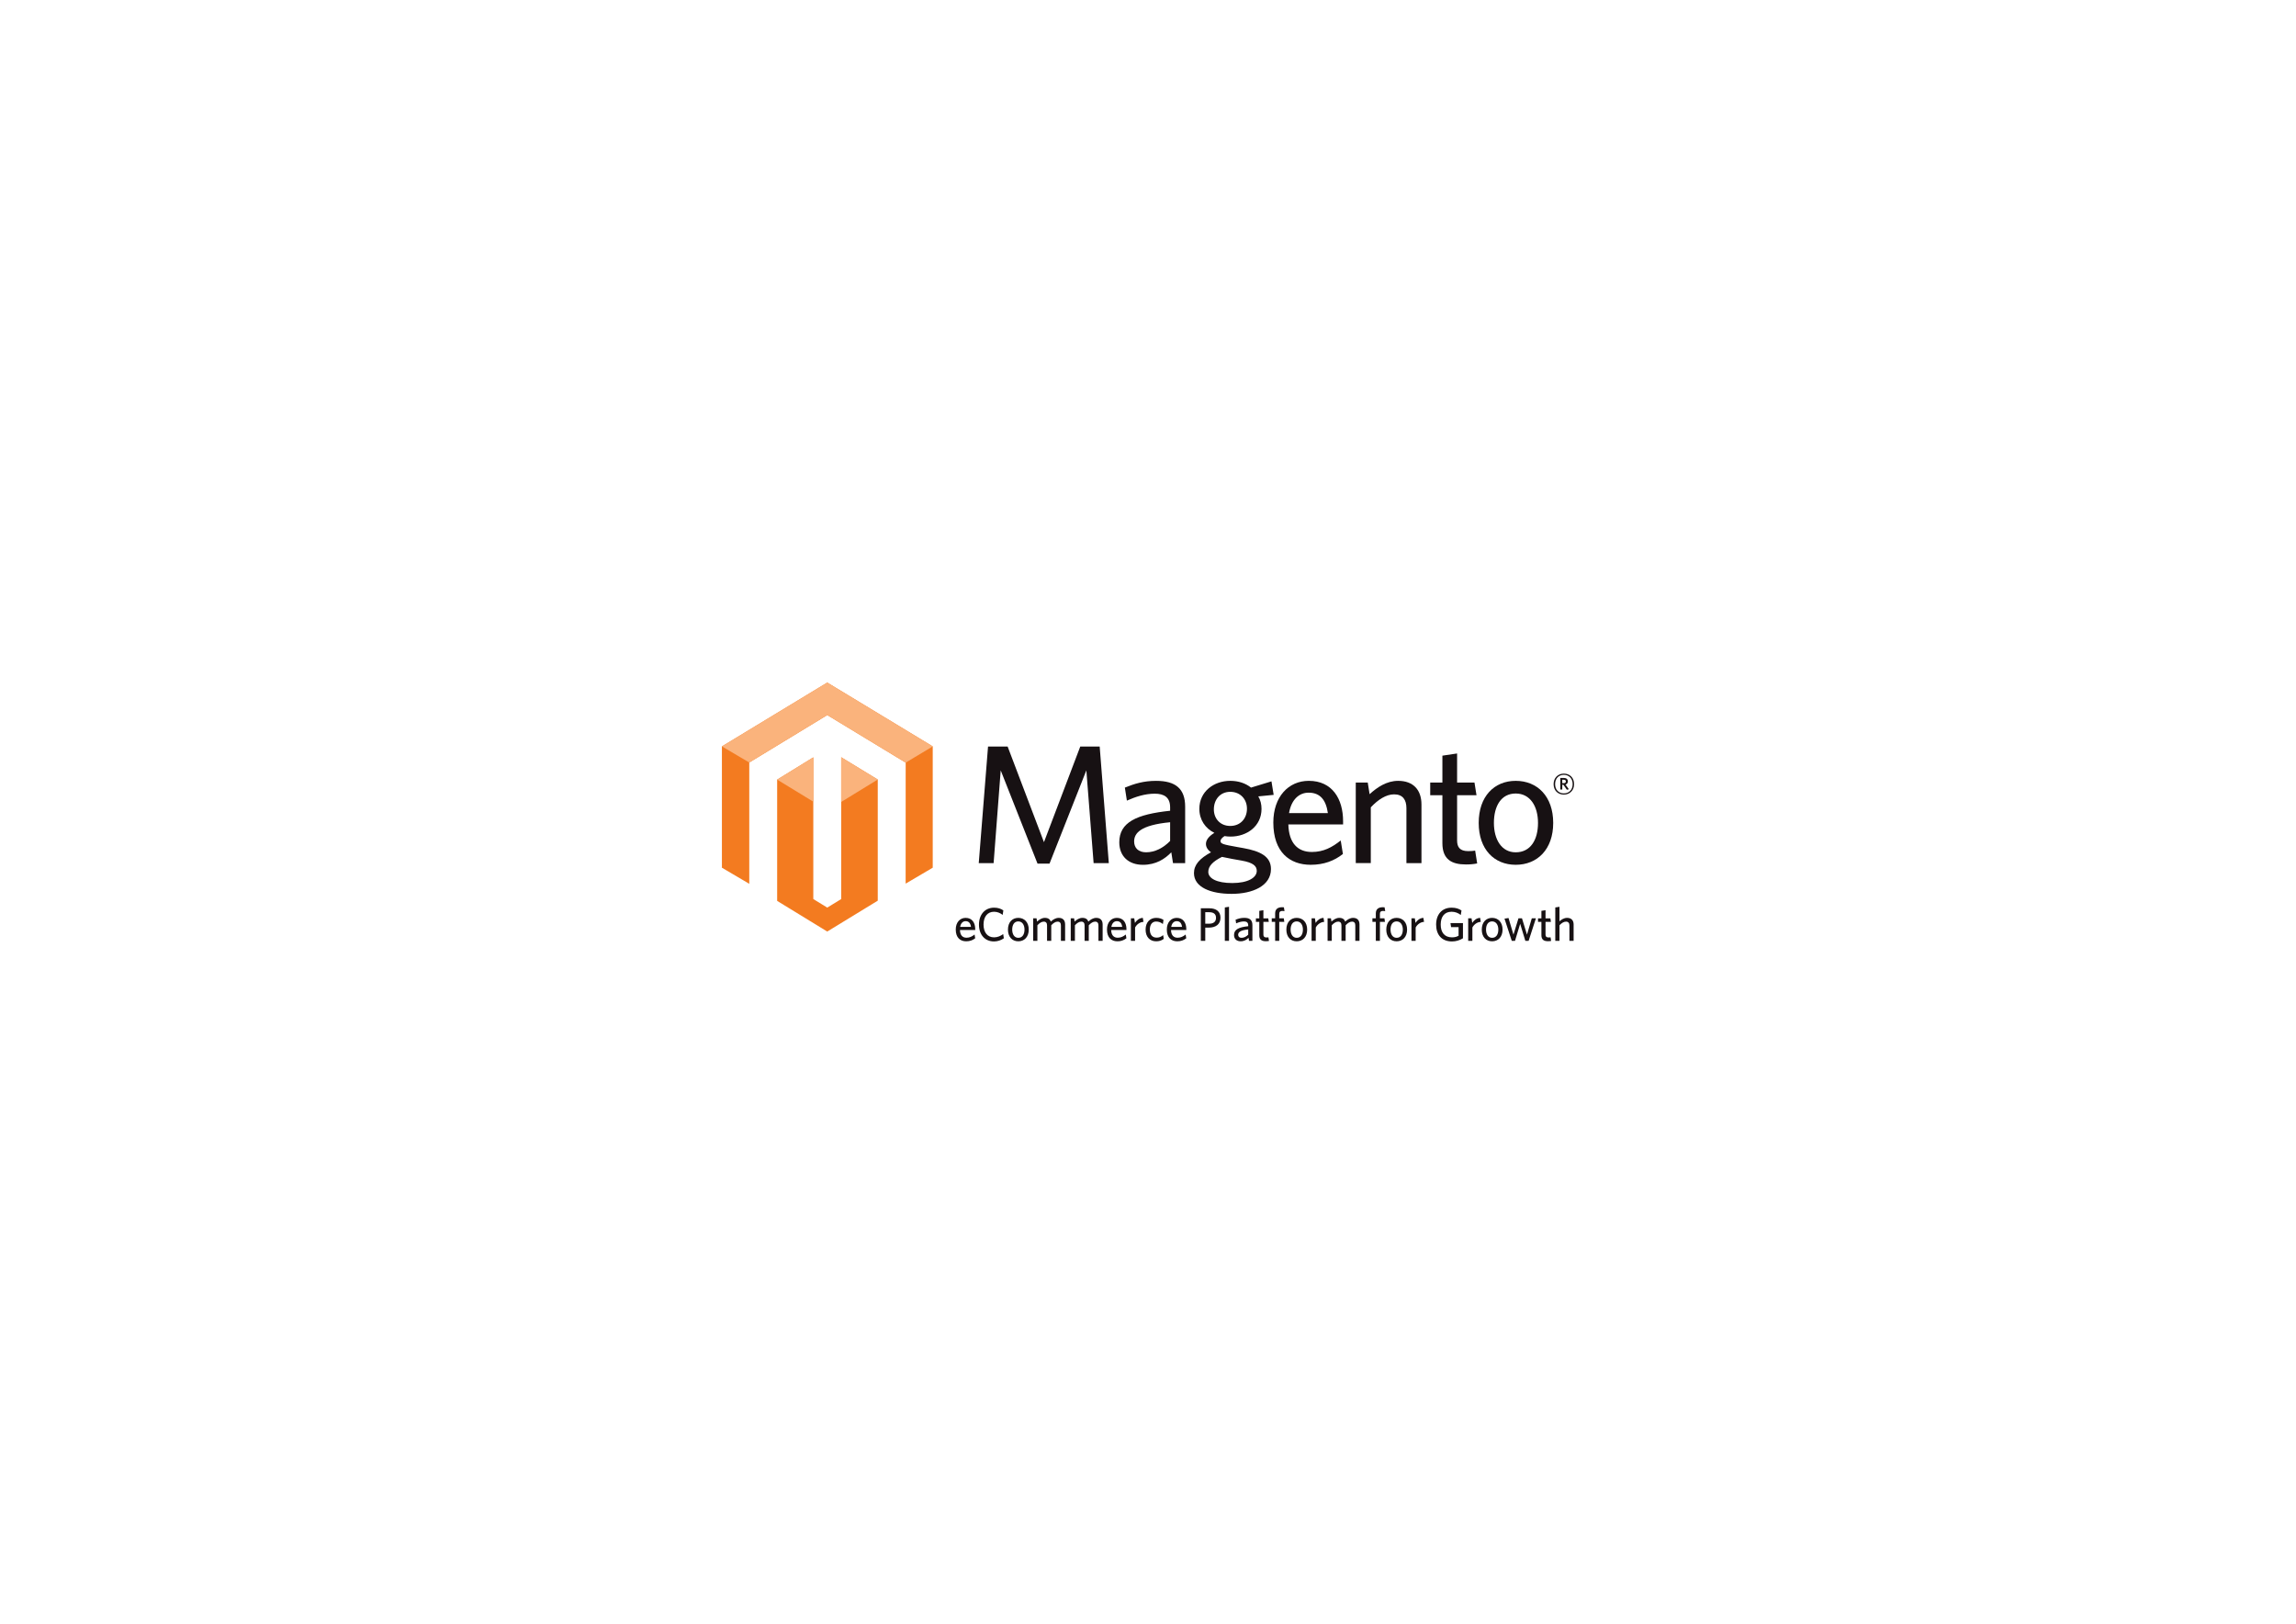
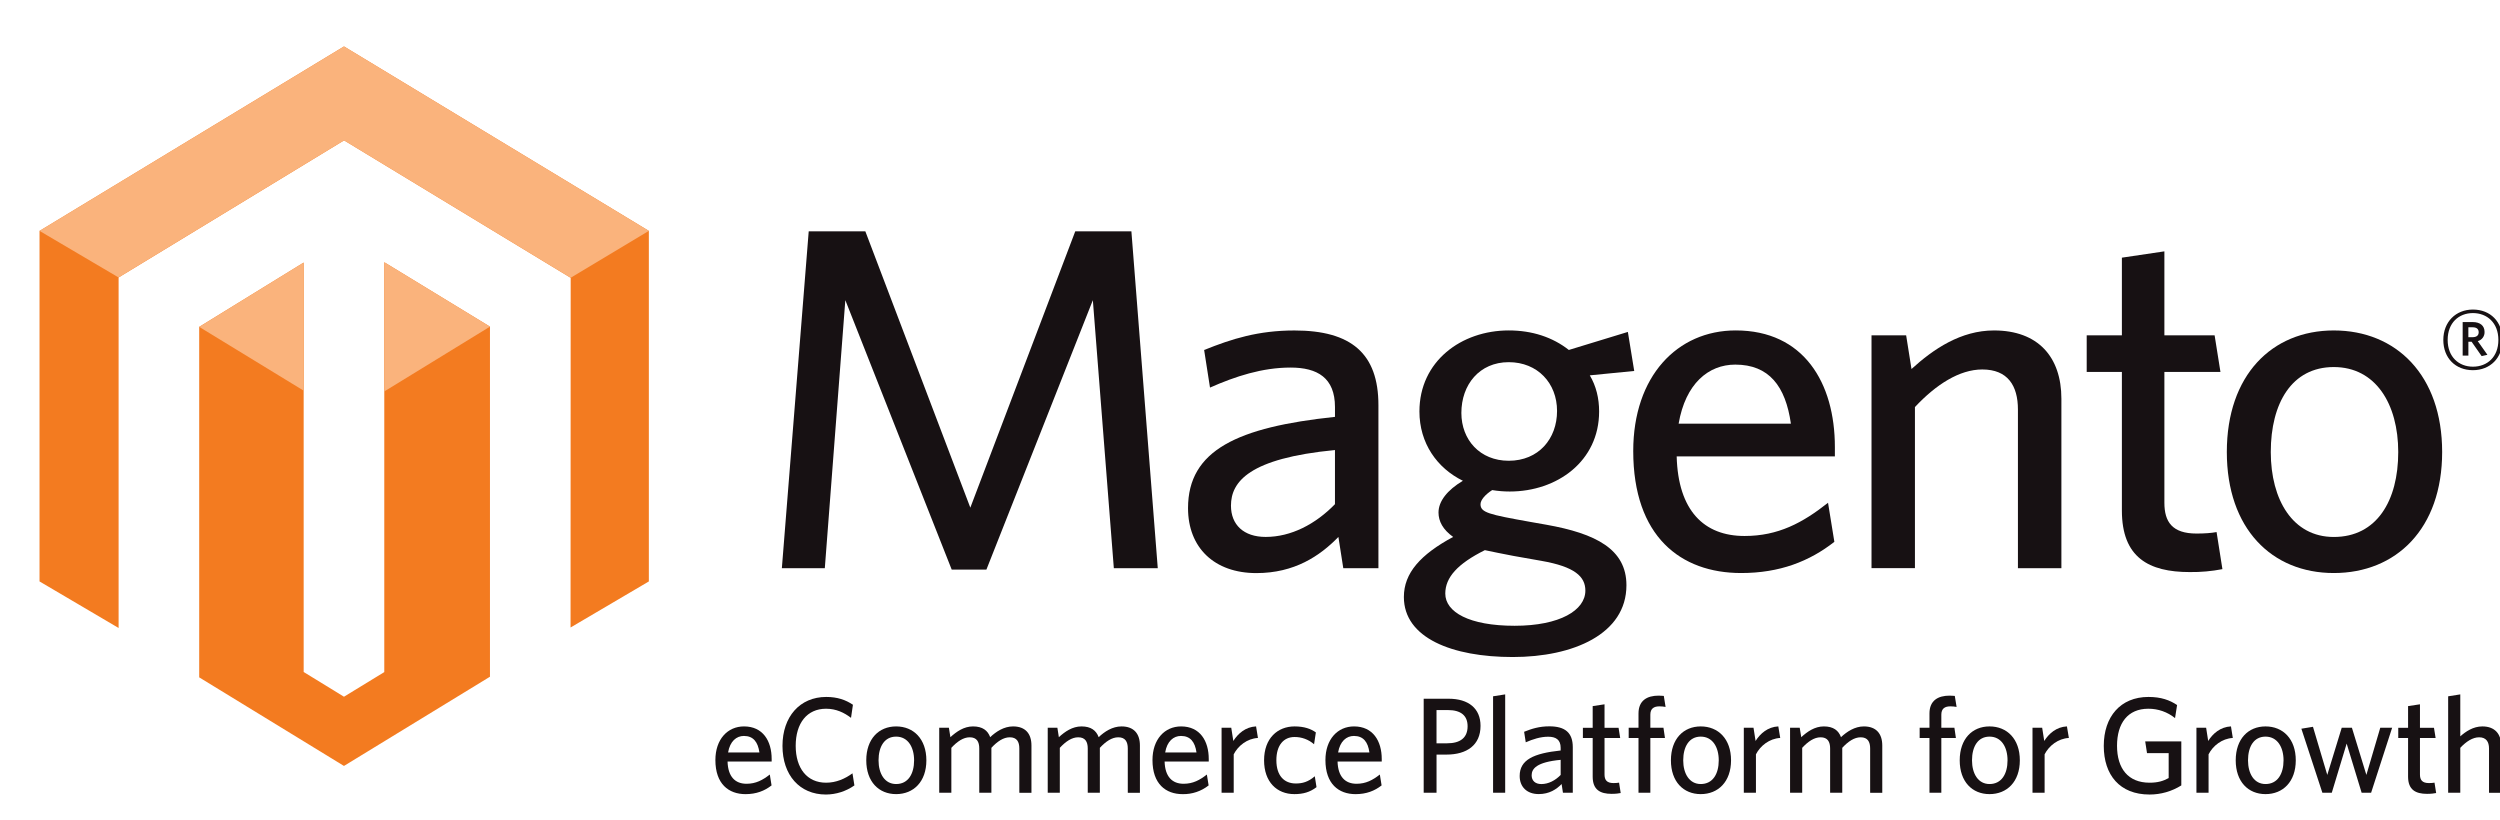
- <svg xmlns="http://www.w3.org/2000/svg" xmlns:xlink="http://www.w3.org/1999/xlink" width="2500" height="1768" viewBox="-99.891 -93.968 323.834 228.975">
+ <svg xmlns="http://www.w3.org/2000/svg" xmlns:xlink="http://www.w3.org/1999/xlink" width="100%" height="100%" viewBox="0 0 122 40">
  <path d="M18.753 12.797v20.001L16.786 34l-1.967-1.207v-19.98l-5.098 3.138v17.104l7.064 4.323 7.125-4.354V15.94l-5.157-3.143zM16.786 2.266L1.929 11.268v17.106l3.859 2.272V13.54L16.79 6.85l11.013 6.68.046.026-.006 17.066 3.821-2.248V11.268L16.786 2.266z" fill="#f37b20" />
  <path d="M31.664 11.267L16.788 2.266 1.929 11.267l3.857 2.273L16.79 6.85l11.059 6.706 3.815-2.289zm-12.911 1.529v6.307l5.158-3.164-5.158-3.143zm-9.031 3.156l5.096 3.112v-6.251l-5.096 3.139z" fill="#fab37c" />
  <path fill="#171113" d="M54.355 27.727l-1.024-13.079-5.195 13.15h-1.692l-5.192-13.15-1.001 13.079h-2.096l1.31-16.437h2.764l5.123 13.484 5.12-13.484h2.74l1.287 16.437z" />
  <defs>
    <path id="a" d="M-99.891-93.968h323.834v228.975H-99.891z" />
  </defs>
  <clipPath id="b">
    <use xlink:href="#a" overflow="visible" />
  </clipPath>
  <path d="M65.146 21.962c-4.192.404-5.075 1.547-5.075 2.715 0 .93.62 1.525 1.693 1.525 1.239 0 2.43-.619 3.382-1.598v-2.642zm.406 5.765l-.238-1.524c-.904.93-2.145 1.764-4.002 1.764-2.051 0-3.336-1.238-3.336-3.17 0-2.834 2.429-3.953 7.171-4.454v-.477c0-1.429-.856-1.929-2.169-1.929-1.381 0-2.69.429-3.93.977l-.286-1.834c1.358-.548 2.646-.953 4.407-.953 2.764 0 4.098 1.119 4.098 3.645v7.957h-1.715v-.002z" clip-path="url(#b)" fill="#171113" />
  <defs>
    <path id="c" d="M-99.891-93.968h323.834v228.975H-99.891z" />
  </defs>
  <clipPath id="d">
    <use xlink:href="#c" overflow="visible" />
  </clipPath>
  <path d="M73.626 17.674c-1.429 0-2.311 1.097-2.311 2.477 0 1.312.906 2.334 2.311 2.334 1.455 0 2.358-1.069 2.358-2.43.001-1.357-.951-2.381-2.358-2.381M70.53 28.966c0 .904 1.168 1.572 3.384 1.572 2.215 0 3.452-.763 3.452-1.715 0-.691-.521-1.168-2.143-1.453l-1.358-.24c-.617-.117-.951-.188-1.404-.283-1.335.666-1.931 1.333-1.931 2.119m8.91-12.768l.31 1.905-2.168.214c.311.524.455 1.12.455 1.763 0 2.431-2.052 3.906-4.361 3.906a5.26 5.26 0 0 1-.857-.07c-.335.215-.57.479-.57.691 0 .404.404.5 2.404.857l.811.143c2.408.43 3.906 1.189 3.906 2.953 0 2.384-2.597 3.503-5.549 3.503-2.955 0-5.312-.929-5.312-2.929 0-1.17.81-2.073 2.404-2.932-.5-.357-.714-.764-.714-1.191 0-.549.429-1.096 1.19-1.549-1.262-.619-2.121-1.834-2.121-3.383 0-2.453 2.05-3.954 4.359-3.954 1.145 0 2.146.333 2.932.953l2.881-.88z" clip-path="url(#d)" fill="#171113" />
  <defs>
    <path id="e" d="M-99.891-93.968h323.834v228.975H-99.891z" />
  </defs>
  <clipPath id="f">
    <use xlink:href="#e" overflow="visible" />
  </clipPath>
  <path d="M84.681 17.793c-1.311 0-2.43.93-2.764 2.883h5.479c-.261-1.835-1.071-2.883-2.715-2.883m4.861 4.479h-7.72c.07 2.646 1.331 3.884 3.312 3.884 1.645 0 2.836-.643 4.074-1.621l.309 1.906c-1.215.952-2.667 1.523-4.549 1.523-2.953 0-5.266-1.785-5.266-5.955 0-3.645 2.145-5.884 5.002-5.884 3.312 0 4.838 2.549 4.838 5.693v.454z" clip-path="url(#f)" fill="#171113" />
  <defs>
    <path id="g" d="M-99.891-93.968h323.834v228.975H-99.891z" />
  </defs>
  <clipPath id="h">
    <use xlink:href="#g" overflow="visible" />
  </clipPath>
  <path d="M98.475 27.727v-7.743c0-1.167-.499-1.954-1.739-1.954-1.119 0-2.263.74-3.287 1.834v7.862H91.33V16.364h1.69l.261 1.644c1.072-.977 2.408-1.882 4.027-1.882 2.143 0 3.288 1.286 3.288 3.335v8.267l-2.121-.001z" clip-path="url(#h)" fill="#171113" />
  <defs>
    <path id="i" d="M-99.891-93.968h323.834v228.975H-99.891z" />
  </defs>
  <clipPath id="j">
    <use xlink:href="#i" overflow="visible" />
  </clipPath>
  <path d="M106.86 27.917c-2.003 0-3.312-.713-3.312-3.002V18.15h-1.717v-1.787h1.717v-3.789l2.074-.308v4.097h2.451l.285 1.787h-2.736v6.385c0 .93.381 1.502 1.568 1.502.383 0 .717-.023.979-.072l.285 1.809a7.873 7.873 0 0 1-1.594.143" clip-path="url(#j)" fill="#171113" />
  <defs>
    <path id="k" d="M-99.891-93.968h323.834v228.975H-99.891z" />
  </defs>
  <clipPath id="l">
    <use xlink:href="#k" overflow="visible" />
  </clipPath>
  <path d="M113.889 17.912c-2.05 0-3.075 1.763-3.075 4.146 0 2.336 1.074 4.146 3.075 4.146 2.096 0 3.145-1.764 3.145-4.146-.001-2.336-1.097-4.146-3.145-4.146m0 10.052c-3.026 0-5.22-2.166-5.22-5.907s2.192-5.931 5.22-5.931c3.05 0 5.288 2.189 5.288 5.931 0 3.741-2.239 5.907-5.288 5.907" clip-path="url(#l)" fill="#171113" />
  <defs>
    <path id="m" d="M-99.891-93.968h323.834v228.975H-99.891z" />
  </defs>
  <clipPath id="n">
    <use xlink:href="#m" overflow="visible" />
  </clipPath>
  <path d="M36.302 35.914c-.366 0-.678.26-.771.805h1.529c-.075-.512-.299-.805-.758-.805m1.355 1.25h-2.152c.02.738.372 1.084.924 1.084.457 0 .79-.179 1.137-.451l.086.531c-.34.266-.745.426-1.27.426-.824 0-1.471-.498-1.471-1.662 0-1.018.599-1.643 1.397-1.643.925 0 1.349.713 1.349 1.59v.125z" clip-path="url(#n)" fill="#171113" />
  <defs>
    <path id="o" d="M-99.891-93.968h323.834v228.975H-99.891z" />
  </defs>
  <clipPath id="p">
    <use xlink:href="#o" overflow="visible" />
  </clipPath>
  <path d="M40.306 38.773c-1.291 0-2.121-.957-2.121-2.373 0-1.423.845-2.389 2.135-2.389.543 0 .949.142 1.303.381l-.093.639c-.333-.254-.726-.445-1.218-.445-.93 0-1.482.705-1.482 1.809s.559 1.801 1.482 1.801c.492 0 .924-.191 1.289-.458l.094.591a2.442 2.442 0 0 1-1.389.444" clip-path="url(#p)" fill="#171113" />
  <defs>
    <path id="q" d="M-99.891-93.968h323.834v228.975H-99.891z" />
  </defs>
  <clipPath id="r">
    <use xlink:href="#q" overflow="visible" />
  </clipPath>
  <path d="M43.731 35.947c-.572 0-.858.492-.858 1.157 0 .651.3 1.157.858 1.157.585 0 .877-.493.877-1.157 0-.651-.306-1.157-.877-1.157m0 2.806c-.844 0-1.457-.605-1.457-1.649 0-1.045.613-1.655 1.457-1.655.85 0 1.476.61 1.476 1.655 0 1.044-.626 1.649-1.476 1.649" clip-path="url(#r)" fill="#171113" />
  <defs>
    <path id="s" d="M-99.891-93.968h323.834v228.975H-99.891z" />
  </defs>
  <clipPath id="t">
    <use xlink:href="#s" overflow="visible" />
  </clipPath>
  <path d="M49.743 38.687v-2.162c0-.326-.121-.545-.466-.545-.313 0-.613.206-.897.514v2.193h-.592v-2.162c0-.326-.12-.545-.466-.545-.312 0-.612.206-.896.514v2.193h-.592v-3.172h.472l.073.459c.3-.271.658-.525 1.104-.525.465 0 .719.199.838.525.286-.271.672-.525 1.117-.525.605 0 .897.359.897.93v2.31l-.592-.002z" clip-path="url(#t)" fill="#171113" />
  <defs>
    <path id="u" d="M-99.891-93.968h323.834v228.975H-99.891z" />
  </defs>
  <clipPath id="v">
    <use xlink:href="#u" overflow="visible" />
  </clipPath>
  <path d="M55.036 38.687v-2.162c0-.326-.121-.545-.465-.545-.312 0-.612.206-.898.514v2.193h-.591v-2.162c0-.326-.121-.545-.466-.545-.312 0-.612.206-.897.514v2.193h-.59v-3.172h.471l.072.459c.299-.271.658-.525 1.104-.525.466 0 .718.199.839.525.285-.271.67-.525 1.116-.525.604 0 .897.359.897.93v2.31l-.592-.002z" clip-path="url(#v)" fill="#171113" />
  <g>
    <defs>
      <path id="w" d="M-99.891-93.968h323.834v228.975H-99.891z" />
    </defs>
    <clipPath id="x">
      <use xlink:href="#w" overflow="visible" />
    </clipPath>
    <path d="M57.632 35.914c-.367 0-.68.26-.771.805h1.528c-.074-.512-.299-.805-.757-.805m1.355 1.25h-2.154c.02.738.373 1.084.925 1.084.458 0 .791-.179 1.137-.451l.086.531a1.974 1.974 0 0 1-1.269.426c-.825 0-1.471-.498-1.471-1.662 0-1.018.6-1.643 1.396-1.643.926 0 1.35.713 1.35 1.59v.125z" clip-path="url(#x)" fill="#171113" />
  </g>
  <g>
    <defs>
      <path id="y" d="M-99.891-93.968h323.834v228.975H-99.891z" />
    </defs>
    <clipPath id="z">
      <use xlink:href="#y" overflow="visible" />
    </clipPath>
    <path d="M60.205 36.811v1.876h-.592v-3.174h.472l.101.646c.228-.359.593-.685 1.11-.711l.092.564c-.526.029-.969.38-1.183.799" clip-path="url(#z)" fill="#171113" />
  </g>
  <g>
    <defs>
      <path id="A" d="M-99.891-93.968h323.834v228.975H-99.891z" />
    </defs>
    <clipPath id="B">
      <use xlink:href="#A" overflow="visible" />
    </clipPath>
    <path d="M63.166 38.753c-.854 0-1.479-.592-1.479-1.649 0-1.083.666-1.655 1.489-1.655.468 0 .799.119 1.038.293l-.088.578a1.427 1.427 0 0 0-.957-.354c-.52 0-.882.394-.882 1.131 0 .771.392 1.137.949 1.137.318 0 .6-.072.926-.352l.084.531c-.323.247-.657.34-1.08.34" clip-path="url(#B)" fill="#171113" />
  </g>
  <g>
    <defs>
      <path id="C" d="M-99.891-93.968h323.834v228.975H-99.891z" />
    </defs>
    <clipPath id="D">
      <use xlink:href="#C" overflow="visible" />
    </clipPath>
    <path d="M66.071 35.914c-.366 0-.678.26-.771.805h1.527c-.07-.512-.296-.805-.756-.805m1.358 1.25h-2.156c.02.738.373 1.084.925 1.084.458 0 .791-.179 1.138-.451l.086.531c-.34.266-.743.426-1.27.426-.824 0-1.471-.498-1.471-1.662 0-1.018.599-1.643 1.396-1.643.924 0 1.352.713 1.352 1.59v.125z" clip-path="url(#D)" fill="#171113" />
  </g>
  <g>
    <defs>
      <path id="E" d="M-99.891-93.968h323.834v228.975H-99.891z" />
    </defs>
    <clipPath id="F">
      <use xlink:href="#E" overflow="visible" />
    </clipPath>
    <path d="M70.659 34.651h-.557v1.622h.519c.625 0 .998-.259.998-.831 0-.525-.332-.791-.96-.791m-.072 2.173h-.484v1.863h-.627v-4.589h1.217c.971 0 1.557.474 1.557 1.323 0 .938-.665 1.403-1.663 1.403" clip-path="url(#F)" fill="#171113" />
  </g>
  <g>
    <defs>
      <path id="G" d="M-99.891-93.968h323.834v228.975H-99.891z" />
    </defs>
    <clipPath id="H">
      <use xlink:href="#G" overflow="visible" />
    </clipPath>
    <path clip-path="url(#H)" fill="#171113" d="M72.862 33.979v4.708h.591v-4.801z" />
  </g>
  <g>
    <defs>
      <path id="I" d="M-99.891-93.968h323.834v228.975H-99.891z" />
    </defs>
    <clipPath id="J">
      <use xlink:href="#I" overflow="visible" />
    </clipPath>
    <path d="M76.16 37.08c-1.171.111-1.416.43-1.416.756 0 .26.174.426.473.426.346 0 .678-.172.943-.444v-.738zm.112 1.607l-.065-.426c-.252.258-.599.49-1.117.49-.571 0-.93-.346-.93-.883 0-.791.678-1.104 2-1.244v-.131c0-.4-.24-.541-.605-.541-.385 0-.75.121-1.098.272l-.08-.513c.381-.152.739-.266 1.231-.266.771 0 1.144.312 1.144 1.018v2.222l-.48.002z" clip-path="url(#J)" fill="#171113" />
  </g>
  <g>
    <defs>
      <path id="K" d="M-99.891-93.968h323.834v228.975H-99.891z" />
    </defs>
    <clipPath id="L">
      <use xlink:href="#K" overflow="visible" />
    </clipPath>
    <path d="M78.646 38.74c-.559 0-.923-.201-.923-.838v-1.888h-.478v-.498h.478v-1.058l.578-.088v1.146h.685l.079.498h-.764v1.782c0 .259.105.418.438.418.105 0 .199-.008.271-.021l.08.507c-.096.02-.236.04-.444.04" clip-path="url(#L)" fill="#171113" />
  </g>
  <g>
    <defs>
      <path id="M" d="M-99.891-93.968h323.834v228.975H-99.891z" />
    </defs>
    <clipPath id="N">
      <use xlink:href="#M" overflow="visible" />
    </clipPath>
    <path d="M80.978 34.47c-.273 0-.441.113-.441.406v.639h.64l.073.499h-.713v2.673h-.578v-2.673h-.479v-.499h.479v-.698c0-.632.418-.87.982-.87.12 0 .192.014.253.014l.086.537a1.623 1.623 0 0 0-.302-.028" clip-path="url(#N)" fill="#171113" />
  </g>
  <g>
    <defs>
      <path id="O" d="M-99.891-93.968h323.834v228.975H-99.891z" />
    </defs>
    <clipPath id="P">
      <use xlink:href="#O" overflow="visible" />
    </clipPath>
    <path d="M82.996 35.947c-.568 0-.855.492-.855 1.157 0 .651.301 1.157.855 1.157.586 0 .879-.493.879-1.157 0-.651-.307-1.157-.879-1.157m0 2.806c-.843 0-1.455-.605-1.455-1.649 0-1.045.612-1.655 1.455-1.655.853 0 1.479.61 1.479 1.655-.001 1.044-.627 1.649-1.479 1.649" clip-path="url(#P)" fill="#171113" />
  </g>
  <g>
    <defs>
      <path id="Q" d="M-99.891-93.968h323.834v228.975H-99.891z" />
    </defs>
    <clipPath id="R">
      <use xlink:href="#Q" overflow="visible" />
    </clipPath>
    <path d="M85.69 36.811v1.876h-.592v-3.174h.473l.101.646c.227-.359.592-.685 1.109-.711l.094.564c-.526.029-.971.38-1.185.799" clip-path="url(#R)" fill="#171113" />
  </g>
  <g>
    <defs>
      <path id="S" d="M-99.891-93.968h323.834v228.975H-99.891z" />
    </defs>
    <clipPath id="T">
      <use xlink:href="#S" overflow="visible" />
    </clipPath>
    <path d="M91.263 38.687v-2.162c0-.326-.119-.545-.463-.545-.313 0-.613.206-.898.514v2.193h-.592v-2.162c0-.326-.121-.545-.465-.545-.313 0-.613.206-.898.514v2.193h-.592v-3.172h.471l.075.459c.297-.271.657-.525 1.103-.525.465 0 .718.199.836.525.289-.271.675-.525 1.117-.525.605 0 .898.359.898.93v2.31l-.592-.002z" clip-path="url(#T)" fill="#171113" />
  </g>
  <g>
    <defs>
      <path id="U" d="M-99.891-93.968h323.834v228.975H-99.891z" />
    </defs>
    <clipPath id="V">
      <use xlink:href="#U" overflow="visible" />
    </clipPath>
    <path d="M95.175 34.47c-.273 0-.438.113-.438.406v.639h.638l.073.499h-.711v2.673h-.579v-2.673h-.479v-.499h.479v-.698c0-.632.418-.87.984-.87.121 0 .193.014.252.014l.088.537a1.684 1.684 0 0 0-.307-.028" clip-path="url(#V)" fill="#171113" />
  </g>
  <g>
    <defs>
      <path id="W" d="M-99.891-93.968h323.834v228.975H-99.891z" />
    </defs>
    <clipPath id="X">
      <use xlink:href="#W" overflow="visible" />
    </clipPath>
    <path d="M97.089 35.947c-.57 0-.855.492-.855 1.157 0 .651.299 1.157.855 1.157.586 0 .879-.493.879-1.157 0-.651-.306-1.157-.879-1.157m0 2.806c-.844 0-1.455-.605-1.455-1.649 0-1.045.611-1.655 1.455-1.655.853 0 1.479.61 1.479 1.655-.001 1.044-.627 1.649-1.479 1.649" clip-path="url(#X)" fill="#171113" />
  </g>
  <g>
    <defs>
      <path id="Y" d="M-99.891-93.968h323.834v228.975H-99.891z" />
    </defs>
    <clipPath id="Z">
      <use xlink:href="#Y" overflow="visible" />
    </clipPath>
    <path d="M99.777 36.811v1.876h-.591v-3.174h.472l.101.646c.227-.359.59-.685 1.107-.711l.095.564c-.526.029-.97.38-1.184.799" clip-path="url(#Z)" fill="#171113" />
  </g>
  <g>
    <defs>
      <path id="aa" d="M-99.891-93.968h323.834v228.975H-99.891z" />
    </defs>
    <clipPath id="ab">
      <use xlink:href="#aa" overflow="visible" />
    </clipPath>
    <path d="M104.898 38.773c-1.458 0-2.234-.957-2.234-2.373 0-1.423.812-2.389 2.182-2.389.613 0 1.037.154 1.396.395l-.1.637a2.056 2.056 0 0 0-1.304-.457c-1.002 0-1.527.705-1.527 1.809s.538 1.801 1.589 1.801c.399 0 .665-.08.931-.227v-1.217h-1.057l-.088-.571h1.762v2.147a2.908 2.908 0 0 1-1.55.445" clip-path="url(#ab)" fill="#171113" />
  </g>
  <g>
    <defs>
      <path id="ac" d="M-99.891-93.968h323.834v228.975H-99.891z" />
    </defs>
    <clipPath id="ad">
      <use xlink:href="#ac" overflow="visible" />
    </clipPath>
    <path d="M107.778 36.811v1.876h-.592v-3.174h.473l.101.646c.225-.359.592-.685 1.111-.711l.09.564c-.525.029-.97.38-1.183.799" clip-path="url(#ad)" fill="#171113" />
  </g>
  <g>
    <defs>
      <path id="ae" d="M-99.891-93.968h323.834v228.975H-99.891z" />
    </defs>
    <clipPath id="af">
      <use xlink:href="#ae" overflow="visible" />
    </clipPath>
    <path d="M110.558 35.947c-.572 0-.855.492-.855 1.157 0 .651.297 1.157.855 1.157.585 0 .879-.493.879-1.157 0-.651-.309-1.157-.879-1.157m0 2.806c-.844 0-1.455-.605-1.455-1.649 0-1.045.611-1.655 1.455-1.655.852 0 1.476.61 1.476 1.655-.001 1.044-.625 1.649-1.476 1.649" clip-path="url(#af)" fill="#171113" />
  </g>
  <g>
    <defs>
      <path id="ag" d="M-99.891-93.968h323.834v228.975H-99.891z" />
    </defs>
    <clipPath id="ah">
      <use xlink:href="#ag" overflow="visible" />
    </clipPath>
    <path clip-path="url(#ah)" fill="#171113" d="M115.71 38.687h-.462l-.731-2.4-.726 2.4h-.459l-1.025-3.126.566-.093.698 2.348.705-2.301h.498l.705 2.301.678-2.301h.579z" />
  </g>
  <g>
    <defs>
      <path id="ai" d="M-99.891-93.968h323.834v228.975H-99.891z" />
    </defs>
    <clipPath id="aj">
      <use xlink:href="#ai" overflow="visible" />
    </clipPath>
    <path d="M118.438 38.74c-.558 0-.924-.201-.924-.838v-1.888h-.479v-.498h.479v-1.058l.58-.088v1.146h.684l.08.498h-.764v1.782c0 .259.104.418.438.418.104 0 .199-.008.272-.021l.08.507c-.1.02-.238.04-.446.04" clip-path="url(#aj)" fill="#171113" />
  </g>
  <g>
    <defs>
      <path id="ak" d="M-99.891-93.968h323.834v228.975H-99.891z" />
    </defs>
    <clipPath id="al">
      <use xlink:href="#ak" overflow="visible" />
    </clipPath>
    <path d="M121.464 38.687v-2.162c0-.326-.14-.545-.484-.545-.312 0-.631.206-.918.514v2.193h-.592V33.98l.592-.094v2.048c.26-.231.626-.485 1.078-.485.599 0 .916.359.916.93v2.31l-.592-.002z" clip-path="url(#al)" fill="#171113" />
  </g>
  <g>
    <defs>
      <path id="am" d="M-99.891-93.968h323.834v228.975H-99.891z" />
    </defs>
    <clipPath id="an">
      <use xlink:href="#am" overflow="visible" />
    </clipPath>
    <path d="M120.671 15.972h-.215v.483h.203c.186 0 .301-.077.301-.241 0-.159-.104-.242-.289-.242m.433 1.406l-.489-.7h-.158v.674h-.279v-1.635h.494c.349 0 .574.172.574.477a.444.444 0 0 1-.332.453l.472.667-.282.064zm-.425-2.1c-.686 0-1.233.471-1.233 1.311 0 .833.548 1.305 1.233 1.305.695 0 1.242-.471 1.242-1.305 0-.84-.557-1.311-1.242-1.311m0 2.787c-.852 0-1.445-.592-1.445-1.477 0-.878.605-1.482 1.445-1.482.854 0 1.443.598 1.443 1.482.001.879-.602 1.477-1.443 1.477" clip-path="url(#an)" fill="#171113" />
  </g>
</svg>
